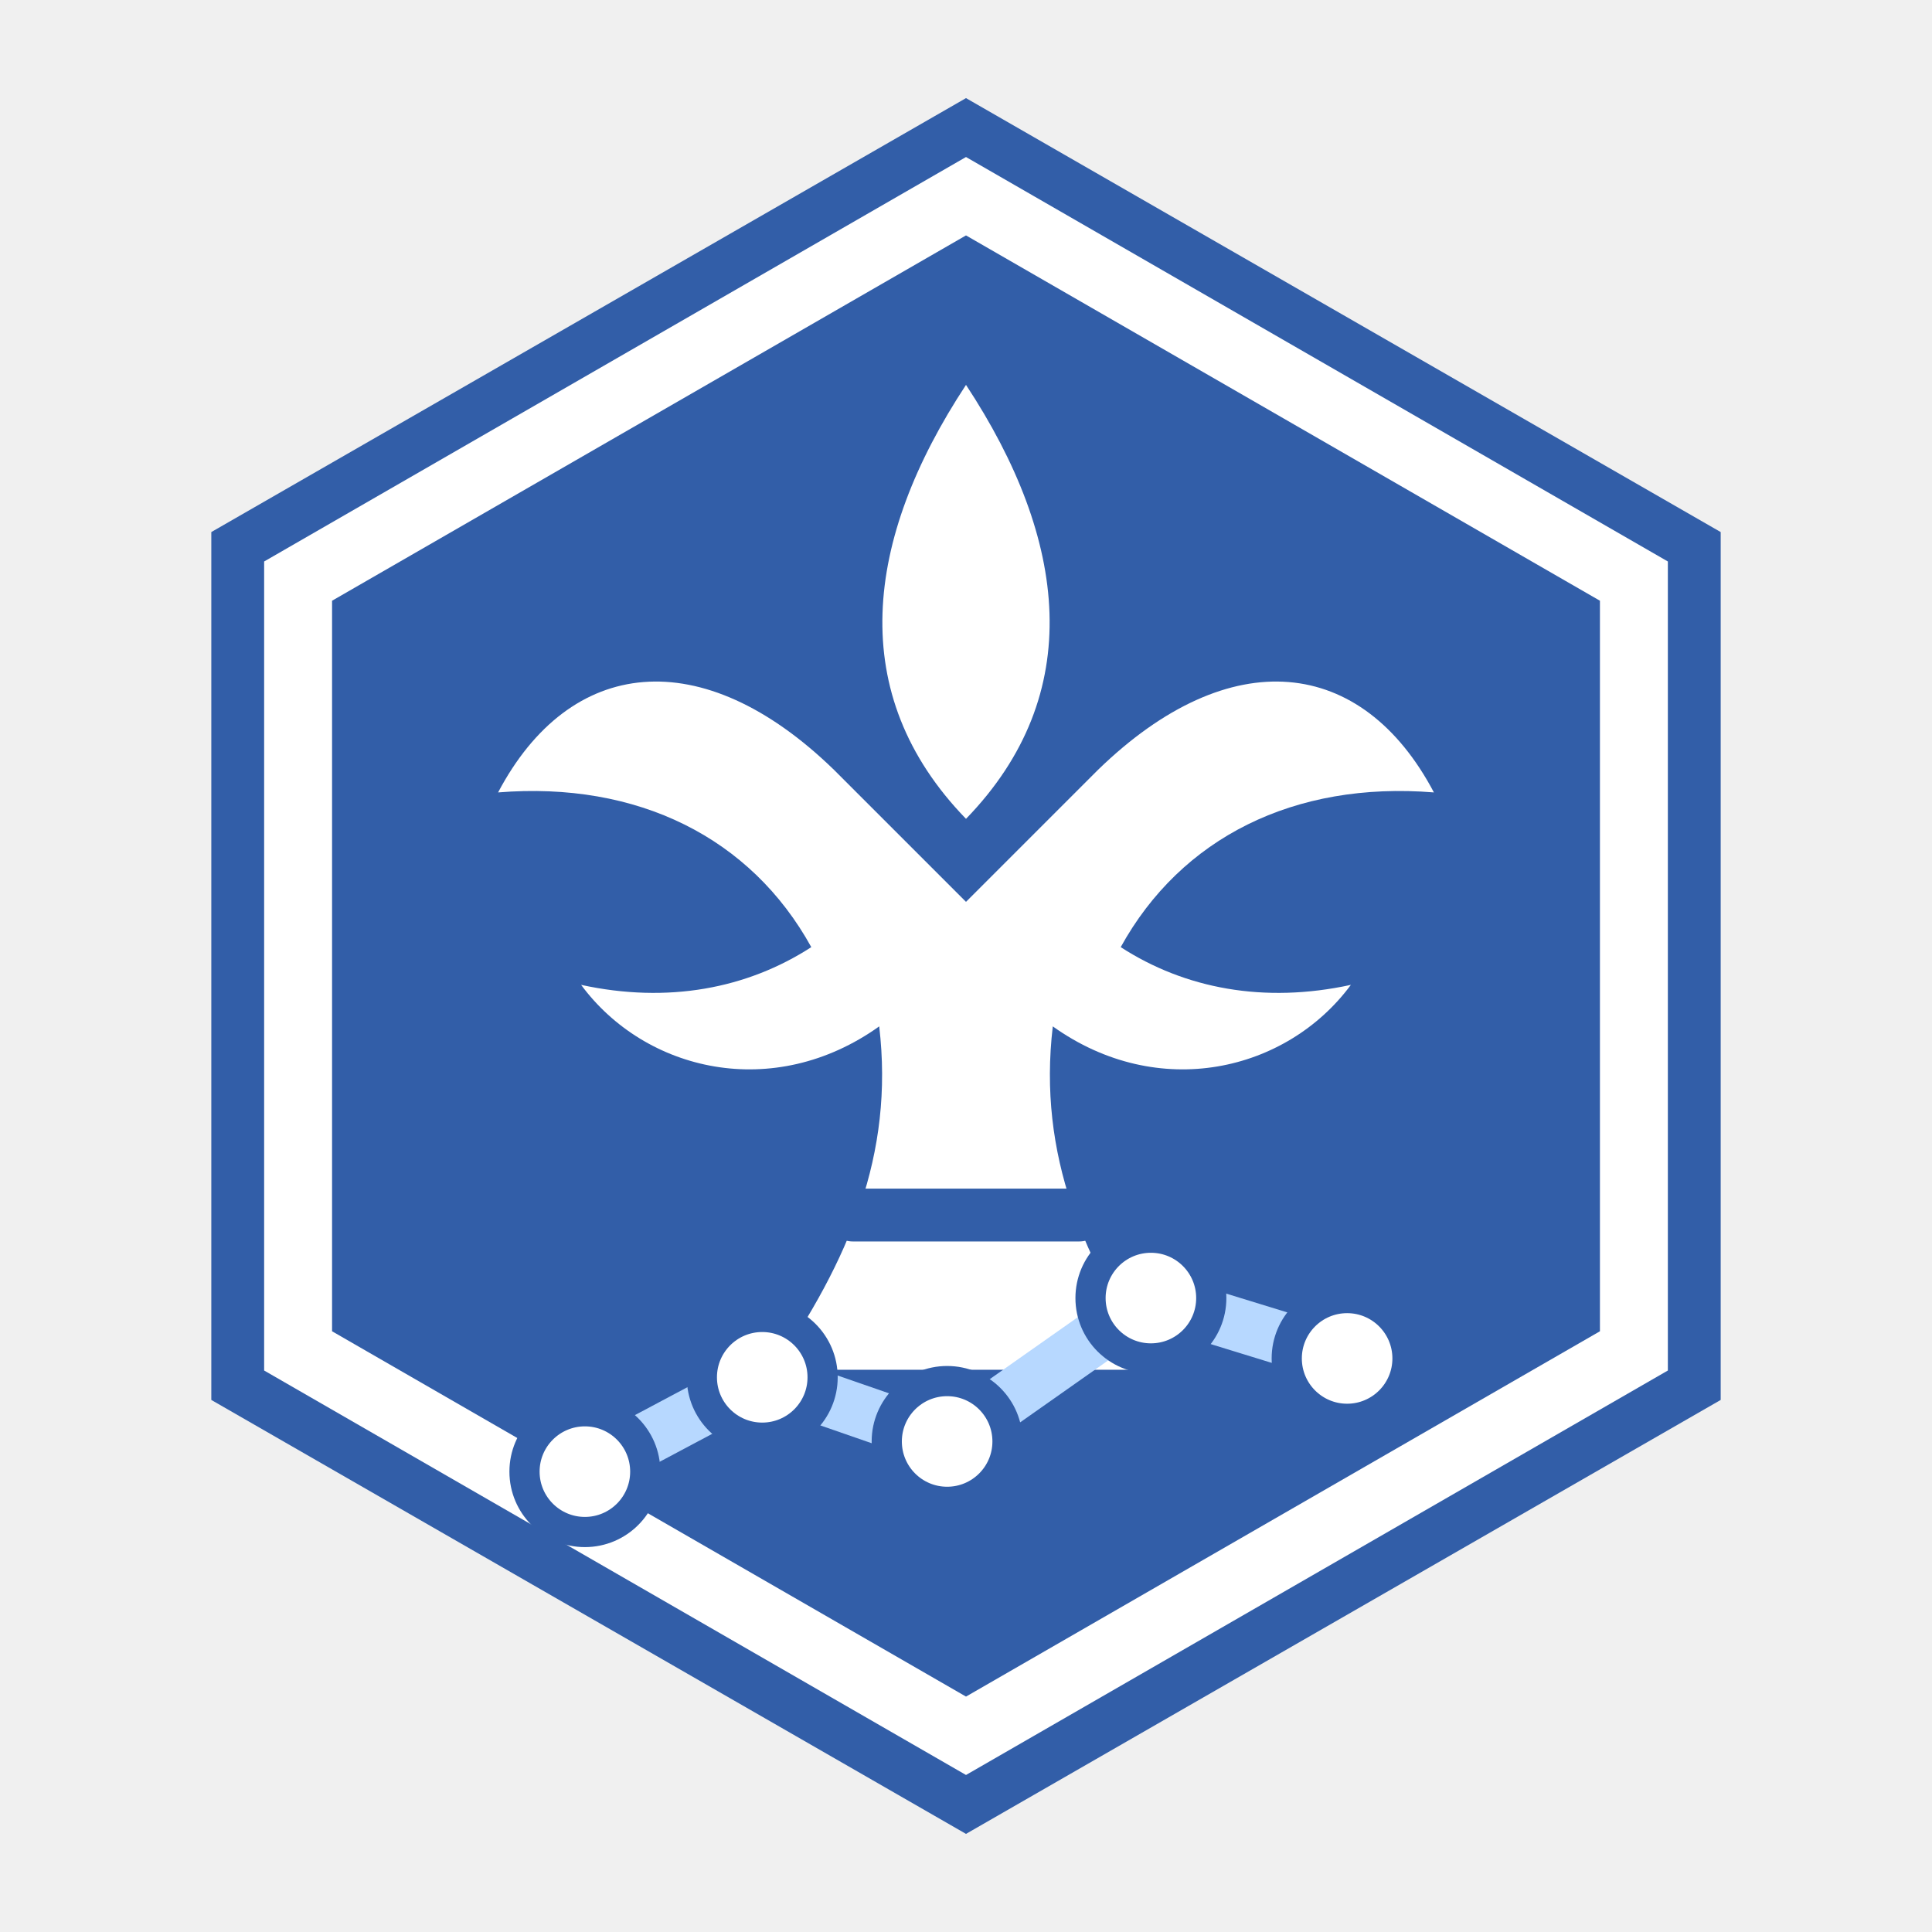
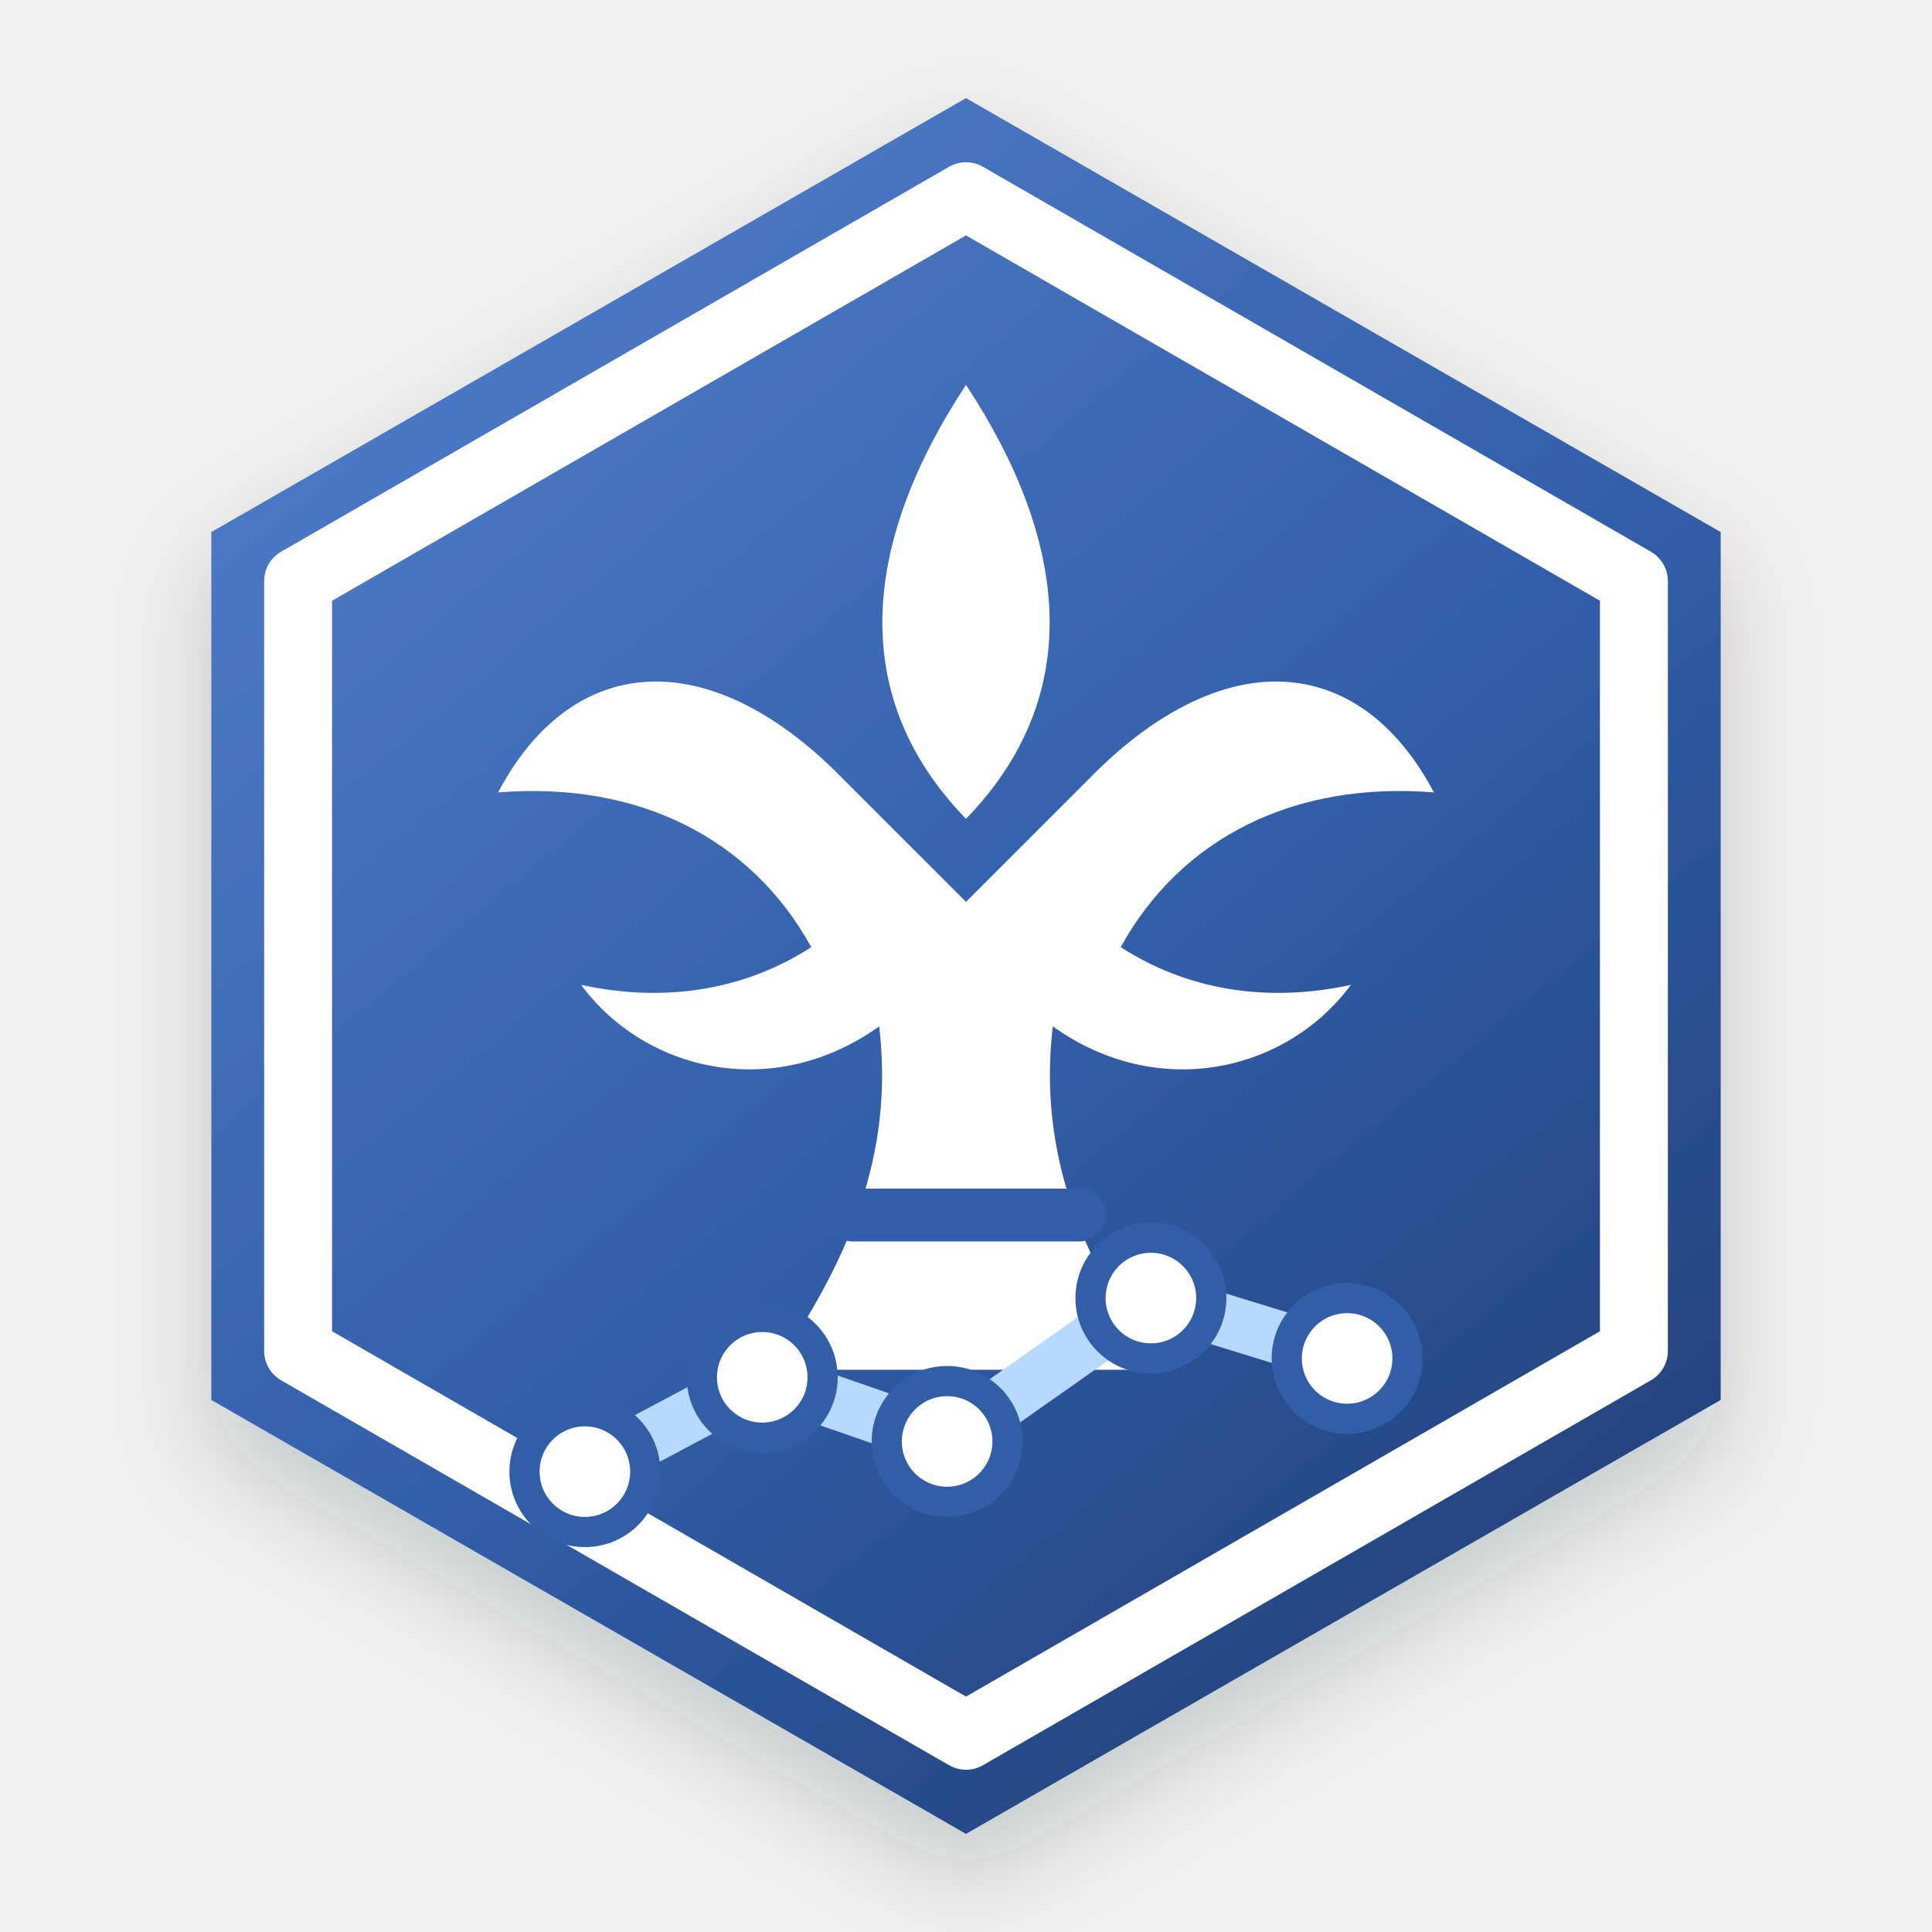
<svg xmlns="http://www.w3.org/2000/svg" viewBox="0 0 512 512" role="img" aria-labelledby="title desc">
-   <polygon points="256,26 456,141 456,371 256,486 56,371 56,141" fill="#325EA8" />
-   <polygon points="256,52 433,154 433,358 256,460 79,358 79,154" fill="none" stroke="#FFFFFF" stroke-width="18" />
+   <defs>
+     <linearGradient id="db-blue-gradient" x1="96" y1="64" x2="416" y2="448" gradientUnits="userSpaceOnUse">
+       <stop offset="0" stop-color="#4F7CC9" />
+       <stop offset="0.55" stop-color="#325EA8" />
+       <stop offset="1" stop-color="#223F78" />
+     </linearGradient>
+     <filter id="soft-shadow" x="-12%" y="-12%" width="124%" height="124%">
+       <feDropShadow dx="0" dy="12" stdDeviation="12" flood-color="#172033" flood-opacity="0.18" />
+     </filter>
+   </defs>
+   <polygon points="256,26 456,141 456,371 256,486 56,371 56,141" fill="url(#db-blue-gradient)" filter="url(#soft-shadow)" />
+   <polygon points="256,52 433,154 433,358 256,460 79,358 79,154" fill="none" stroke="#FFFFFF" stroke-width="18" stroke-linejoin="round" />
  <path d="M256 102C229 143 224 184 256 217C288 184 283 143 256 102Z" fill="#FFFFFF" />
  <path d="M221 204C186 170 151 174 132 210C169 207 199 222 215 251C198 262 177 266 154 261C171 284 205 292 233 272C237 306 225 334 205 363H307C287 334 275 306 279 272C307 292 341 284 358 261C335 266 314 262 297 251C313 222 343 207 380 210C361 174 326 170 291 204L256 239L221 204Z" fill="#FFFFFF" />
  <path d="M226 322H286" stroke="#325EA8" stroke-width="14" stroke-linecap="round" />
  <path d="M155 390L202 365L251 382L305 344L357 360" fill="none" stroke="#B7D8FF" stroke-width="14" stroke-linecap="round" stroke-linejoin="round" />
  <g fill="#FFFFFF" stroke="#325EA8" stroke-width="8">
    <circle cx="155" cy="390" r="16" />
    <circle cx="202" cy="365" r="16" />
    <circle cx="251" cy="382" r="16" />
    <circle cx="305" cy="344" r="16" />
    <circle cx="357" cy="360" r="16" />
  </g>
</svg>
